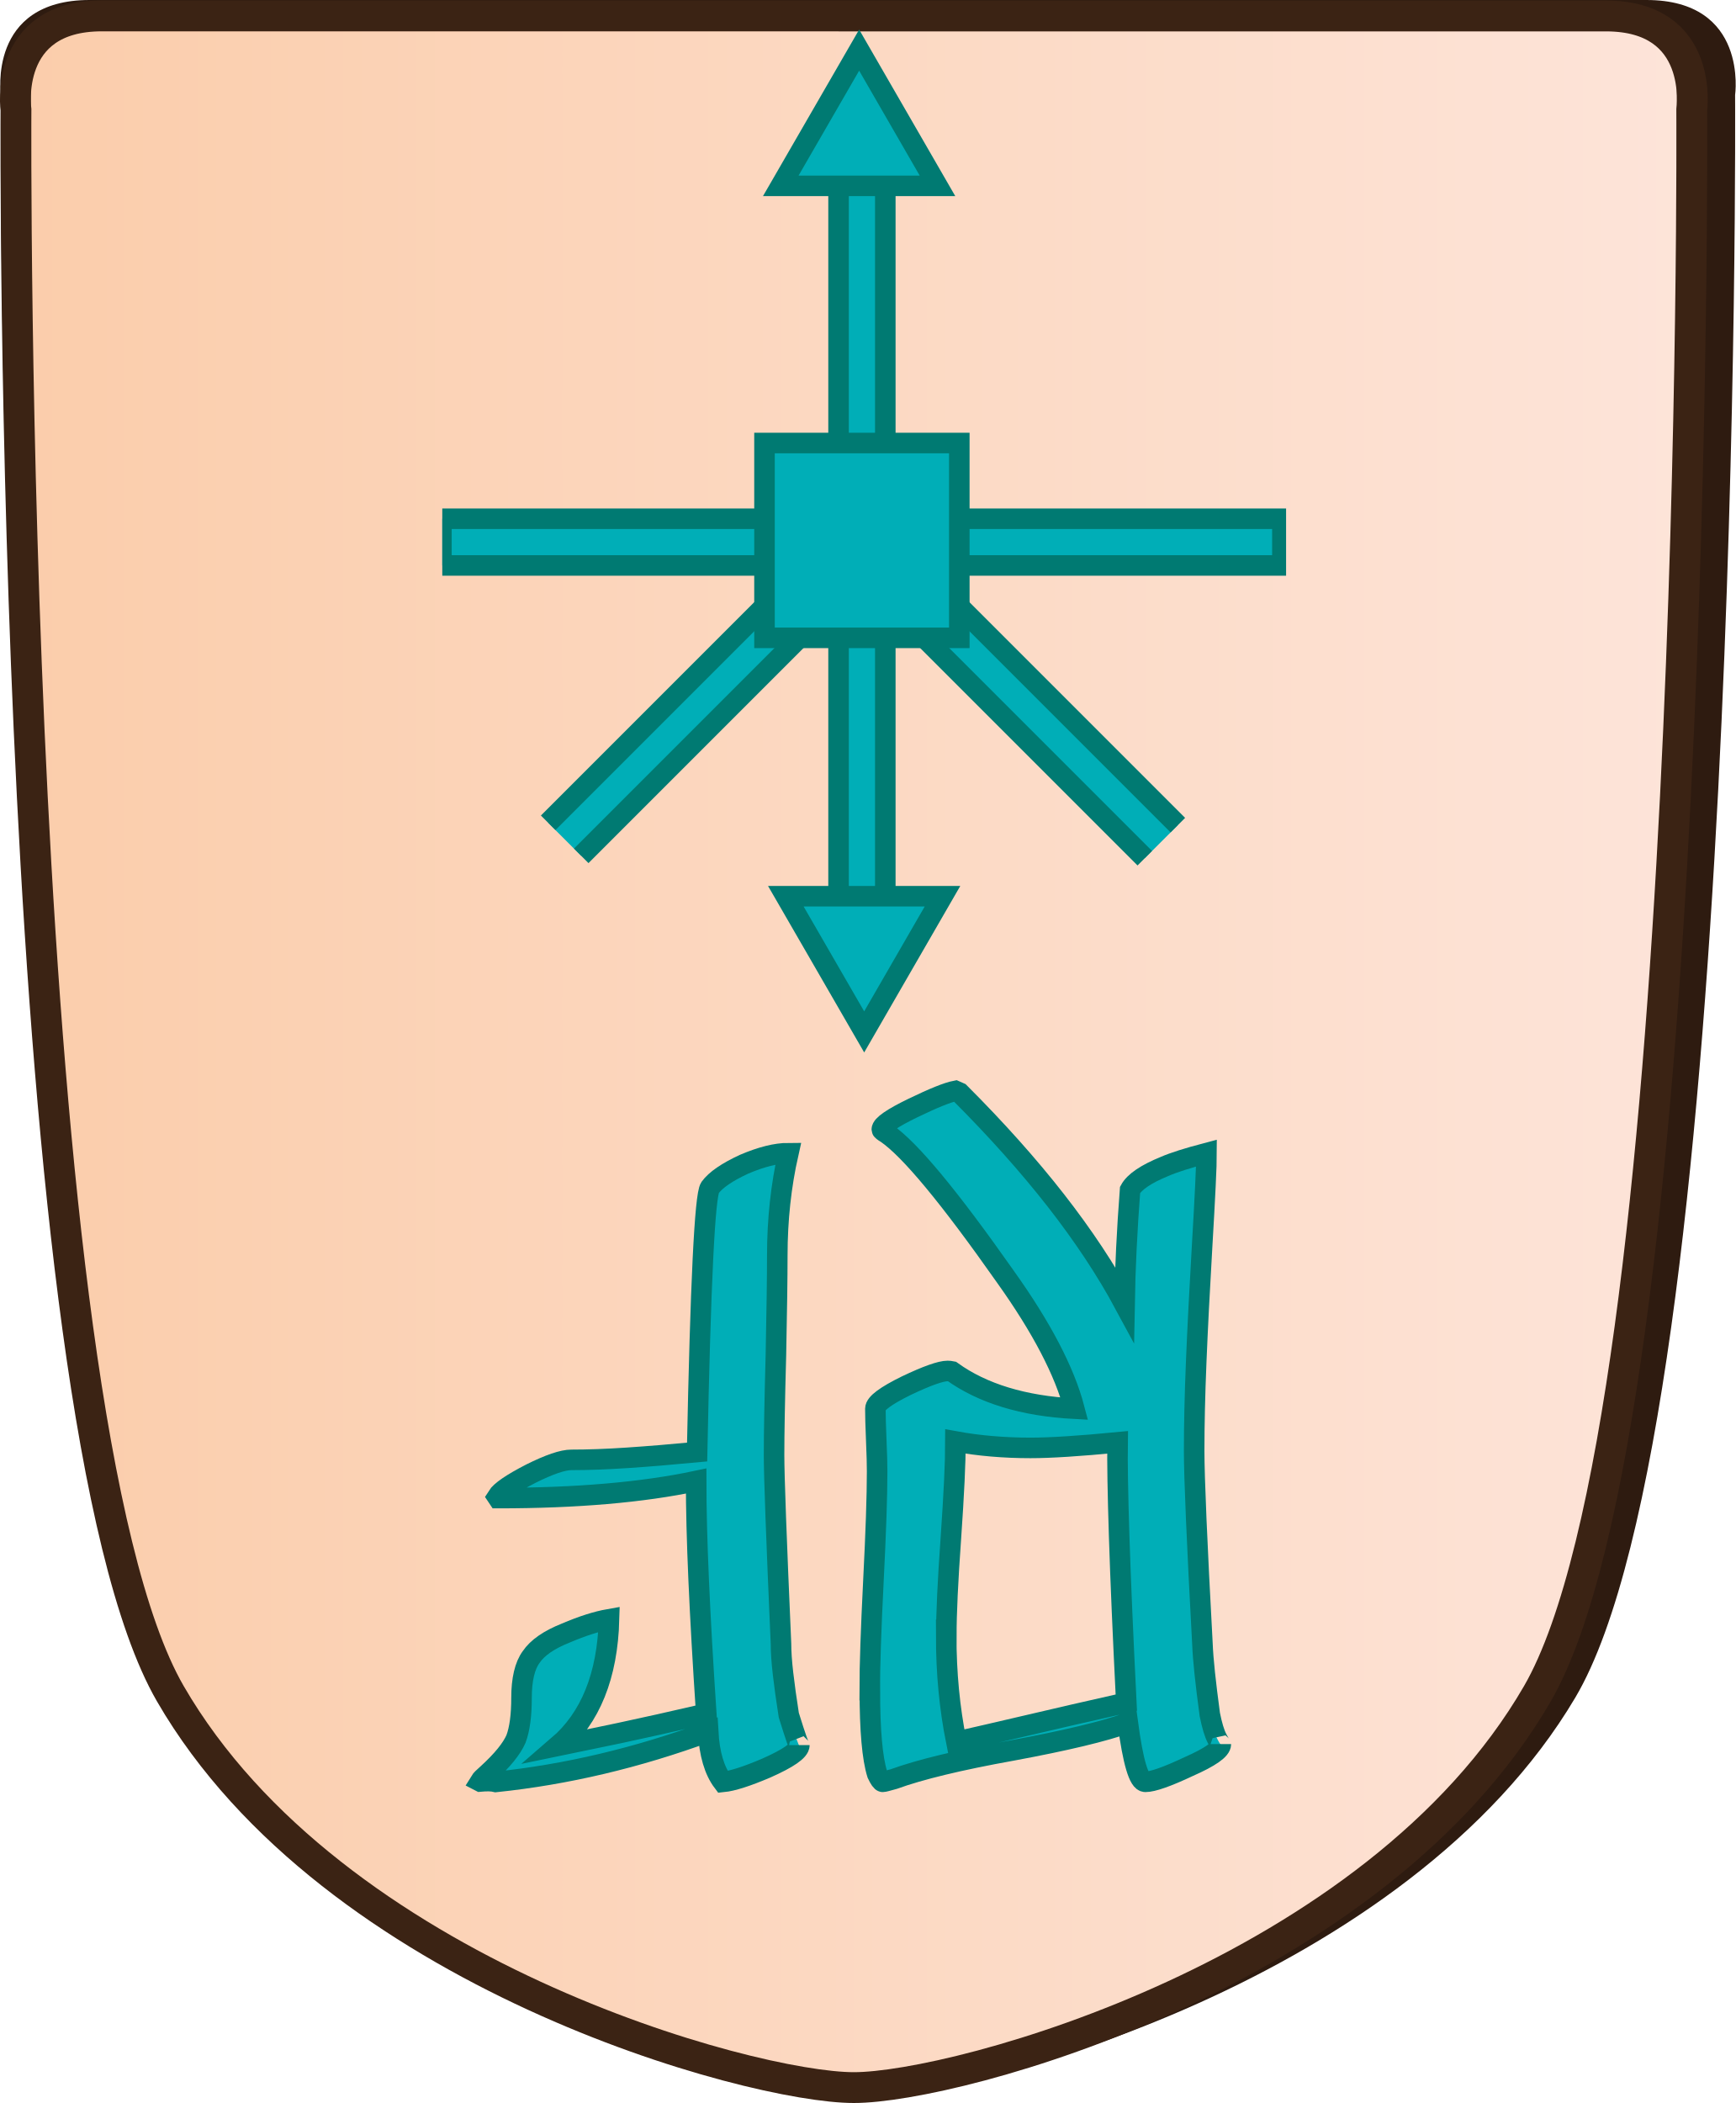
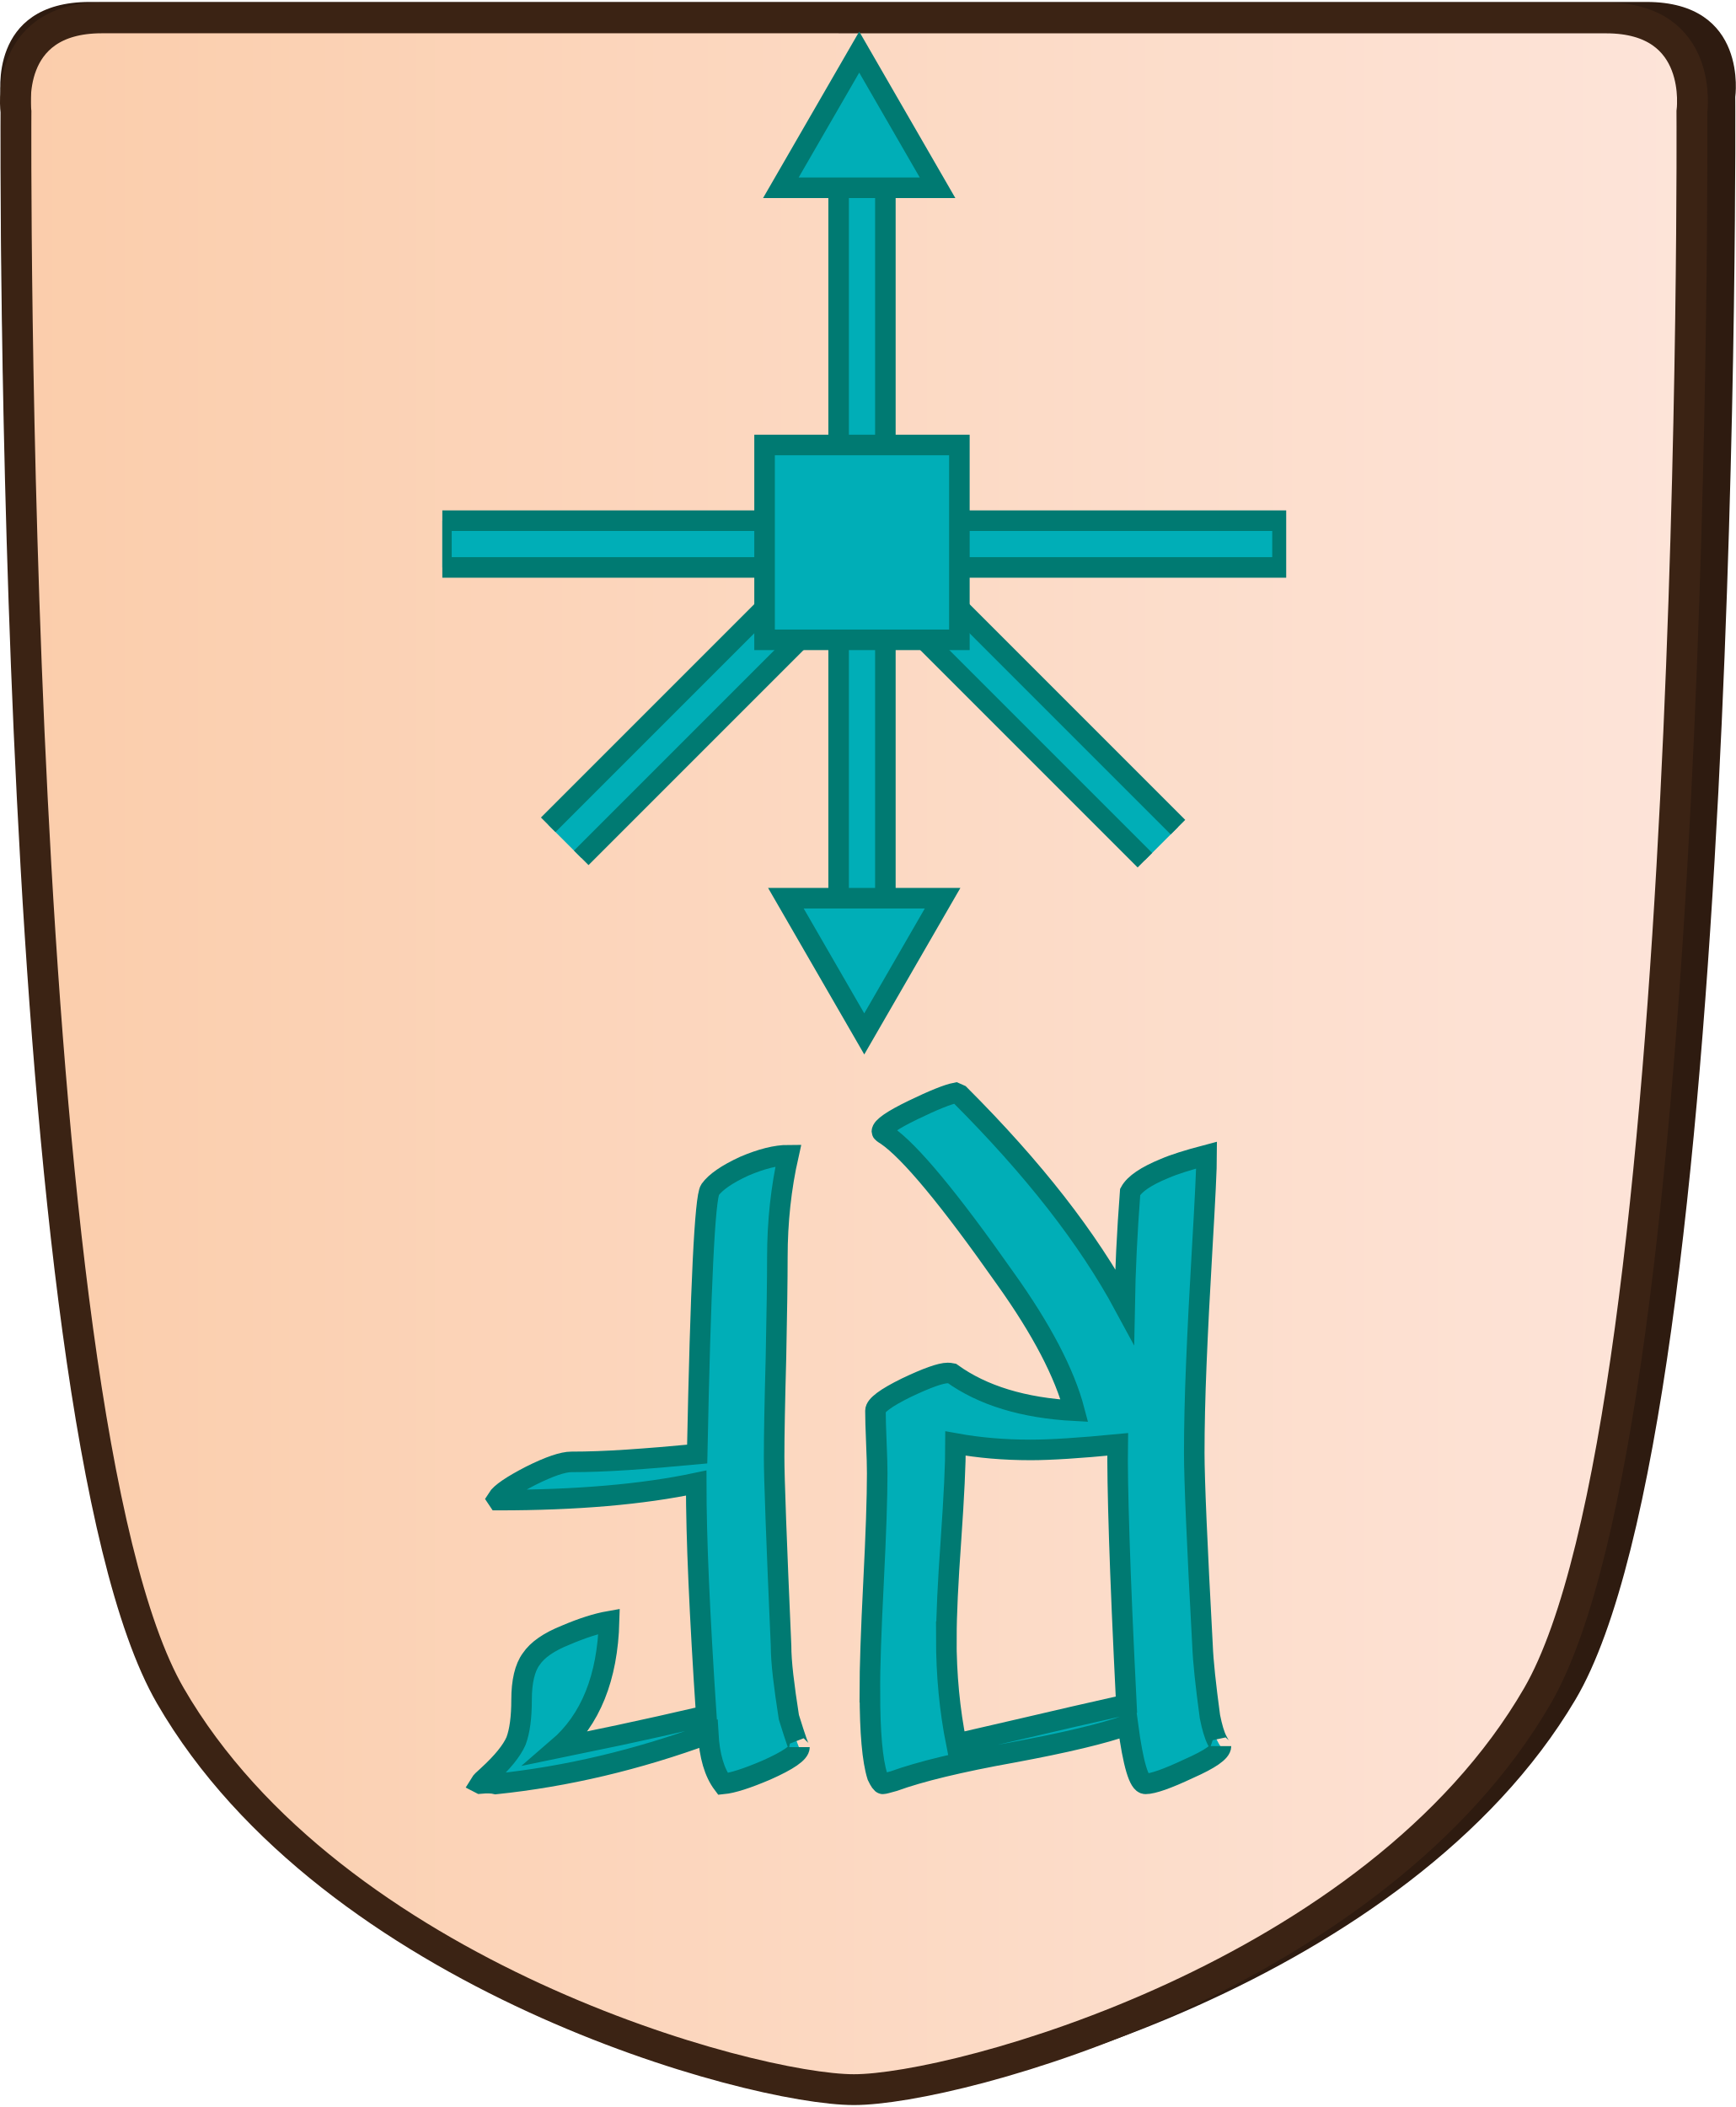
- <svg xmlns="http://www.w3.org/2000/svg" id="Layer_2" data-name="Layer 2" viewBox="0 0 337.98 409.43">
+ <svg xmlns="http://www.w3.org/2000/svg" id="Layer_2" data-name="Layer 2" width="337" height="409" viewBox="0 0 337.98 409.43">
  <defs>
    <style>
      .cls-1 {
        clip-path: url(#clippath-1);
      }

      .cls-2 {
        fill: #2e1b10;
      }

      .cls-3 {
        clip-path: url(#clippath);
      }

      .cls-4, .cls-5 {
        fill: none;
      }

      .cls-6 {
        fill: url(#linear-gradient);
      }

      .cls-6, .cls-7, .cls-5 {
        stroke-miterlimit: 10;
      }

      .cls-6, .cls-5 {
        stroke: #3b2314;
        stroke-width: 6px;
      }

      .cls-7 {
        fill: #00aeb7;
        stroke: #007a72;
        stroke-width: 4px;
      }
    </style>
    <clipPath id="clippath">
      <path id="Form_big" data-name="Form big" class="cls-5" d="M166.27,3.1H19.82C.54,3.1,3.11,21.39,3.11,21.39c0,0-1.54,253.78,30.06,308.36,31.6,54.58,113.05,76.68,133.09,76.68s101.49-22.1,133.09-76.68c31.6-54.58,30.06-308.36,30.06-308.36,0,0,2.57-18.28-16.7-18.28H166.27Z" />
    </clipPath>
    <linearGradient id="linear-gradient" x1="-1.5" y1="211.29" x2="325.03" y2="211.29" gradientTransform="translate(4.5 -14.51)" gradientUnits="userSpaceOnUse">
      <stop offset="0" stop-color="#fbcdab" />
      <stop offset="1" stop-color="#fde4d9" />
    </linearGradient>
    <clipPath id="clippath-1">
      <polygon class="cls-4" points="202.3 23.39 250.42 71.51 250.42 139.57 202.3 187.69 134.24 187.69 86.12 139.57 86.12 71.51 134.24 23.39 202.3 23.39" />
    </clipPath>
  </defs>
  <g id="International_north" data-name="International north">
    <g id="Raiding_Falcon_copy_3" data-name="Raiding Falcon copy 3">
      <path id="Shadow" class="cls-2" d="M169.02,0H17.45C-2.49,0,.17,18.5,.17,18.5c0,0-1.6,256.77,31.11,311.99,32.7,55.22,116.99,77.58,137.73,77.58s105.03-22.36,137.73-77.58c32.71-55.22,31.11-311.99,31.11-311.99,0,0,2.66-18.5-17.28-18.5H169.02Z" />
      <g>
        <g class="cls-3">
          <rect id="Color_gradient" data-name="Color gradient" class="cls-6" x="3" y="-56.19" width="326.53" height="505.92" />
        </g>
        <path id="Form_big-2" data-name="Form big" class="cls-5" d="M166.27,3.1H19.82C.54,3.1,3.11,21.39,3.11,21.39c0,0-1.54,253.78,30.06,308.36,31.6,54.58,113.05,76.68,133.09,76.68s101.49-22.1,133.09-76.68c31.6-54.58,30.06-308.36,30.06-308.36,0,0,2.57-18.28-16.7-18.28H166.27Z" />
      </g>
      <g id="Pieces_copy_33" data-name="Pieces copy 33">
        <g id="Raiding_Falcon_copy_9" data-name="Raiding Falcon copy 9">
          <g id="RF_move_copy_9" data-name="RF move copy 9">
            <g id="Lines">
              <g class="cls-1">
                <g>
                  <rect class="cls-7" x="204.24" y="88.65" width="9.1" height="115.71" transform="translate(-42.44 190.57) rotate(-45)" />
                  <rect class="cls-7" x="68.96" y="141.85" width="116.02" height="9.1" transform="translate(-66.33 132.65) rotate(-45)" />
                  <rect class="cls-7" x="85.95" y="100.99" width="163.75" height="9.1" />
                  <rect class="cls-7" x="163.28" y="23.36" width="9.1" height="164.36" />
                </g>
              </g>
            </g>
            <g id="Arrows_copy_26" data-name="Arrows copy 26">
              <polygon class="cls-7" points="152.03 36.18 167.29 9.76 182.54 36.18 152.03 36.18" />
              <polygon class="cls-7" points="183.52 174.48 168.27 200.9 153.01 174.48 183.52 174.48" />
            </g>
            <rect id="Center" class="cls-7" x="148.86" y="86.25" width="37.93" height="37.93" />
          </g>
          <g>
            <path class="cls-7" d="M169.35,329.06c0-2.39,.06-5.35,.18-8.88,.12-3.53,.3-7.68,.54-12.46,.24-4.72,.42-8.85,.54-12.38,.12-3.53,.18-6.49,.18-8.88,0-.66-.01-1.5-.04-2.51-.03-1.02-.07-2.21-.13-3.59-.06-1.38-.1-2.57-.13-3.59-.03-1.02-.04-1.85-.04-2.51,0-1.02,2-2.51,6.01-4.48,4.01-1.91,6.7-2.87,8.07-2.87,.24,0,.51,.03,.81,.09,5.98,4.3,13.93,6.73,23.85,7.26-1.91-7.29-6.4-15.87-13.45-25.74-10.88-15.48-18.59-24.78-23.14-27.89-.6-.36-.9-.6-.9-.72,0-.84,2.03-2.24,6.1-4.21,3.95-1.91,6.7-3.02,8.25-3.32l.81,.36c7.17,7.17,13.42,14.17,18.74,20.98,5.32,6.82,9.78,13.54,13.36,20.18,.12-6.94,.48-14.35,1.08-22.24,.84-1.55,3.08-3.08,6.73-4.57,1.79-.78,4.51-1.64,8.16-2.6,0,1.2-.07,3.33-.22,6.41-.15,3.08-.37,7.16-.67,12.24-.48,8.13-.85,15.45-1.12,21.97-.27,6.52-.4,12.32-.4,17.4s.54,17.82,1.61,37.49c.06,1.55,.21,3.47,.45,5.74,.24,2.27,.57,4.96,.99,8.07,.42,2.09,.88,3.63,1.39,4.62,.51,.99,.76,1.36,.76,1.12,0,1.08-2.09,2.54-6.28,4.39-4.18,1.97-7,2.96-8.43,2.96-1.25,0-2.39-3.83-3.41-11.48-4.66,1.67-12.17,3.47-22.51,5.38-10.28,1.85-17.96,3.71-23.05,5.56-1.26,.36-1.97,.54-2.15,.54-.24,0-.6-.51-1.08-1.52-.96-3.05-1.44-8.49-1.44-16.32Zm14.89-10.58c0,7.23,.66,14.11,1.97,20.62,3.71-.84,8.3-1.9,13.77-3.18,5.47-1.29,11.91-2.77,19.33-4.44-.66-13.15-1.12-23.93-1.39-32.33-.27-8.4-.37-14.51-.31-18.34-7.41,.72-13.06,1.08-16.95,1.08-5.2,0-10.07-.42-14.62-1.25,0,2.03-.07,4.6-.22,7.71-.15,3.11-.37,6.82-.67,11.12-.3,4.18-.52,7.85-.67,10.99-.15,3.14-.22,5.81-.22,8.03Z" />
            <path class="cls-7" d="M93.48,346.82c.18-.3,.69-.81,1.52-1.53,2.81-2.57,4.63-4.81,5.47-6.73,.72-1.91,1.08-4.6,1.08-8.07s.63-6.22,1.88-7.89c1.2-1.79,3.44-3.35,6.73-4.66,3.23-1.38,6.04-2.27,8.43-2.69-.3,11-3.62,19.22-9.95,24.66,3.23-.66,7.23-1.5,12.02-2.51,4.78-1.02,10.4-2.27,16.86-3.77-.66-9.87-1.15-18.55-1.48-26.05-.33-7.5-.49-13.92-.49-19.24-10.46,2.21-23.32,3.32-38.56,3.32l-.18-.27c.66-1.08,2.84-2.57,6.55-4.48,3.59-1.79,6.22-2.69,7.89-2.69,3.23,0,6.86-.13,10.9-.4,4.04-.27,8.56-.64,13.59-1.12,.66-32.82,1.5-49.98,2.51-51.47,1.08-1.5,3.29-3.02,6.64-4.57,3.35-1.43,6.22-2.15,8.61-2.15-1.43,6.34-2.15,12.97-2.15,19.91,0,4.24-.09,10.73-.27,19.46-.12,4.36-.21,8.16-.27,11.39-.06,3.23-.09,5.89-.09,7.98,0,4.12,.45,16.38,1.35,36.77,0,1.55,.13,3.5,.4,5.83,.27,2.33,.64,5.02,1.12,8.07,1.38,4.42,2.06,6.37,2.06,5.83,0,1.08-2.15,2.57-6.46,4.48-3.77,1.61-6.58,2.51-8.43,2.69-1.67-2.21-2.63-5.47-2.87-9.77-13.81,5.08-27.59,8.34-41.34,9.77-.72-.18-1.73-.21-3.05-.09Z" />
          </g>
        </g>
      </g>
    </g>
  </g>
</svg>
